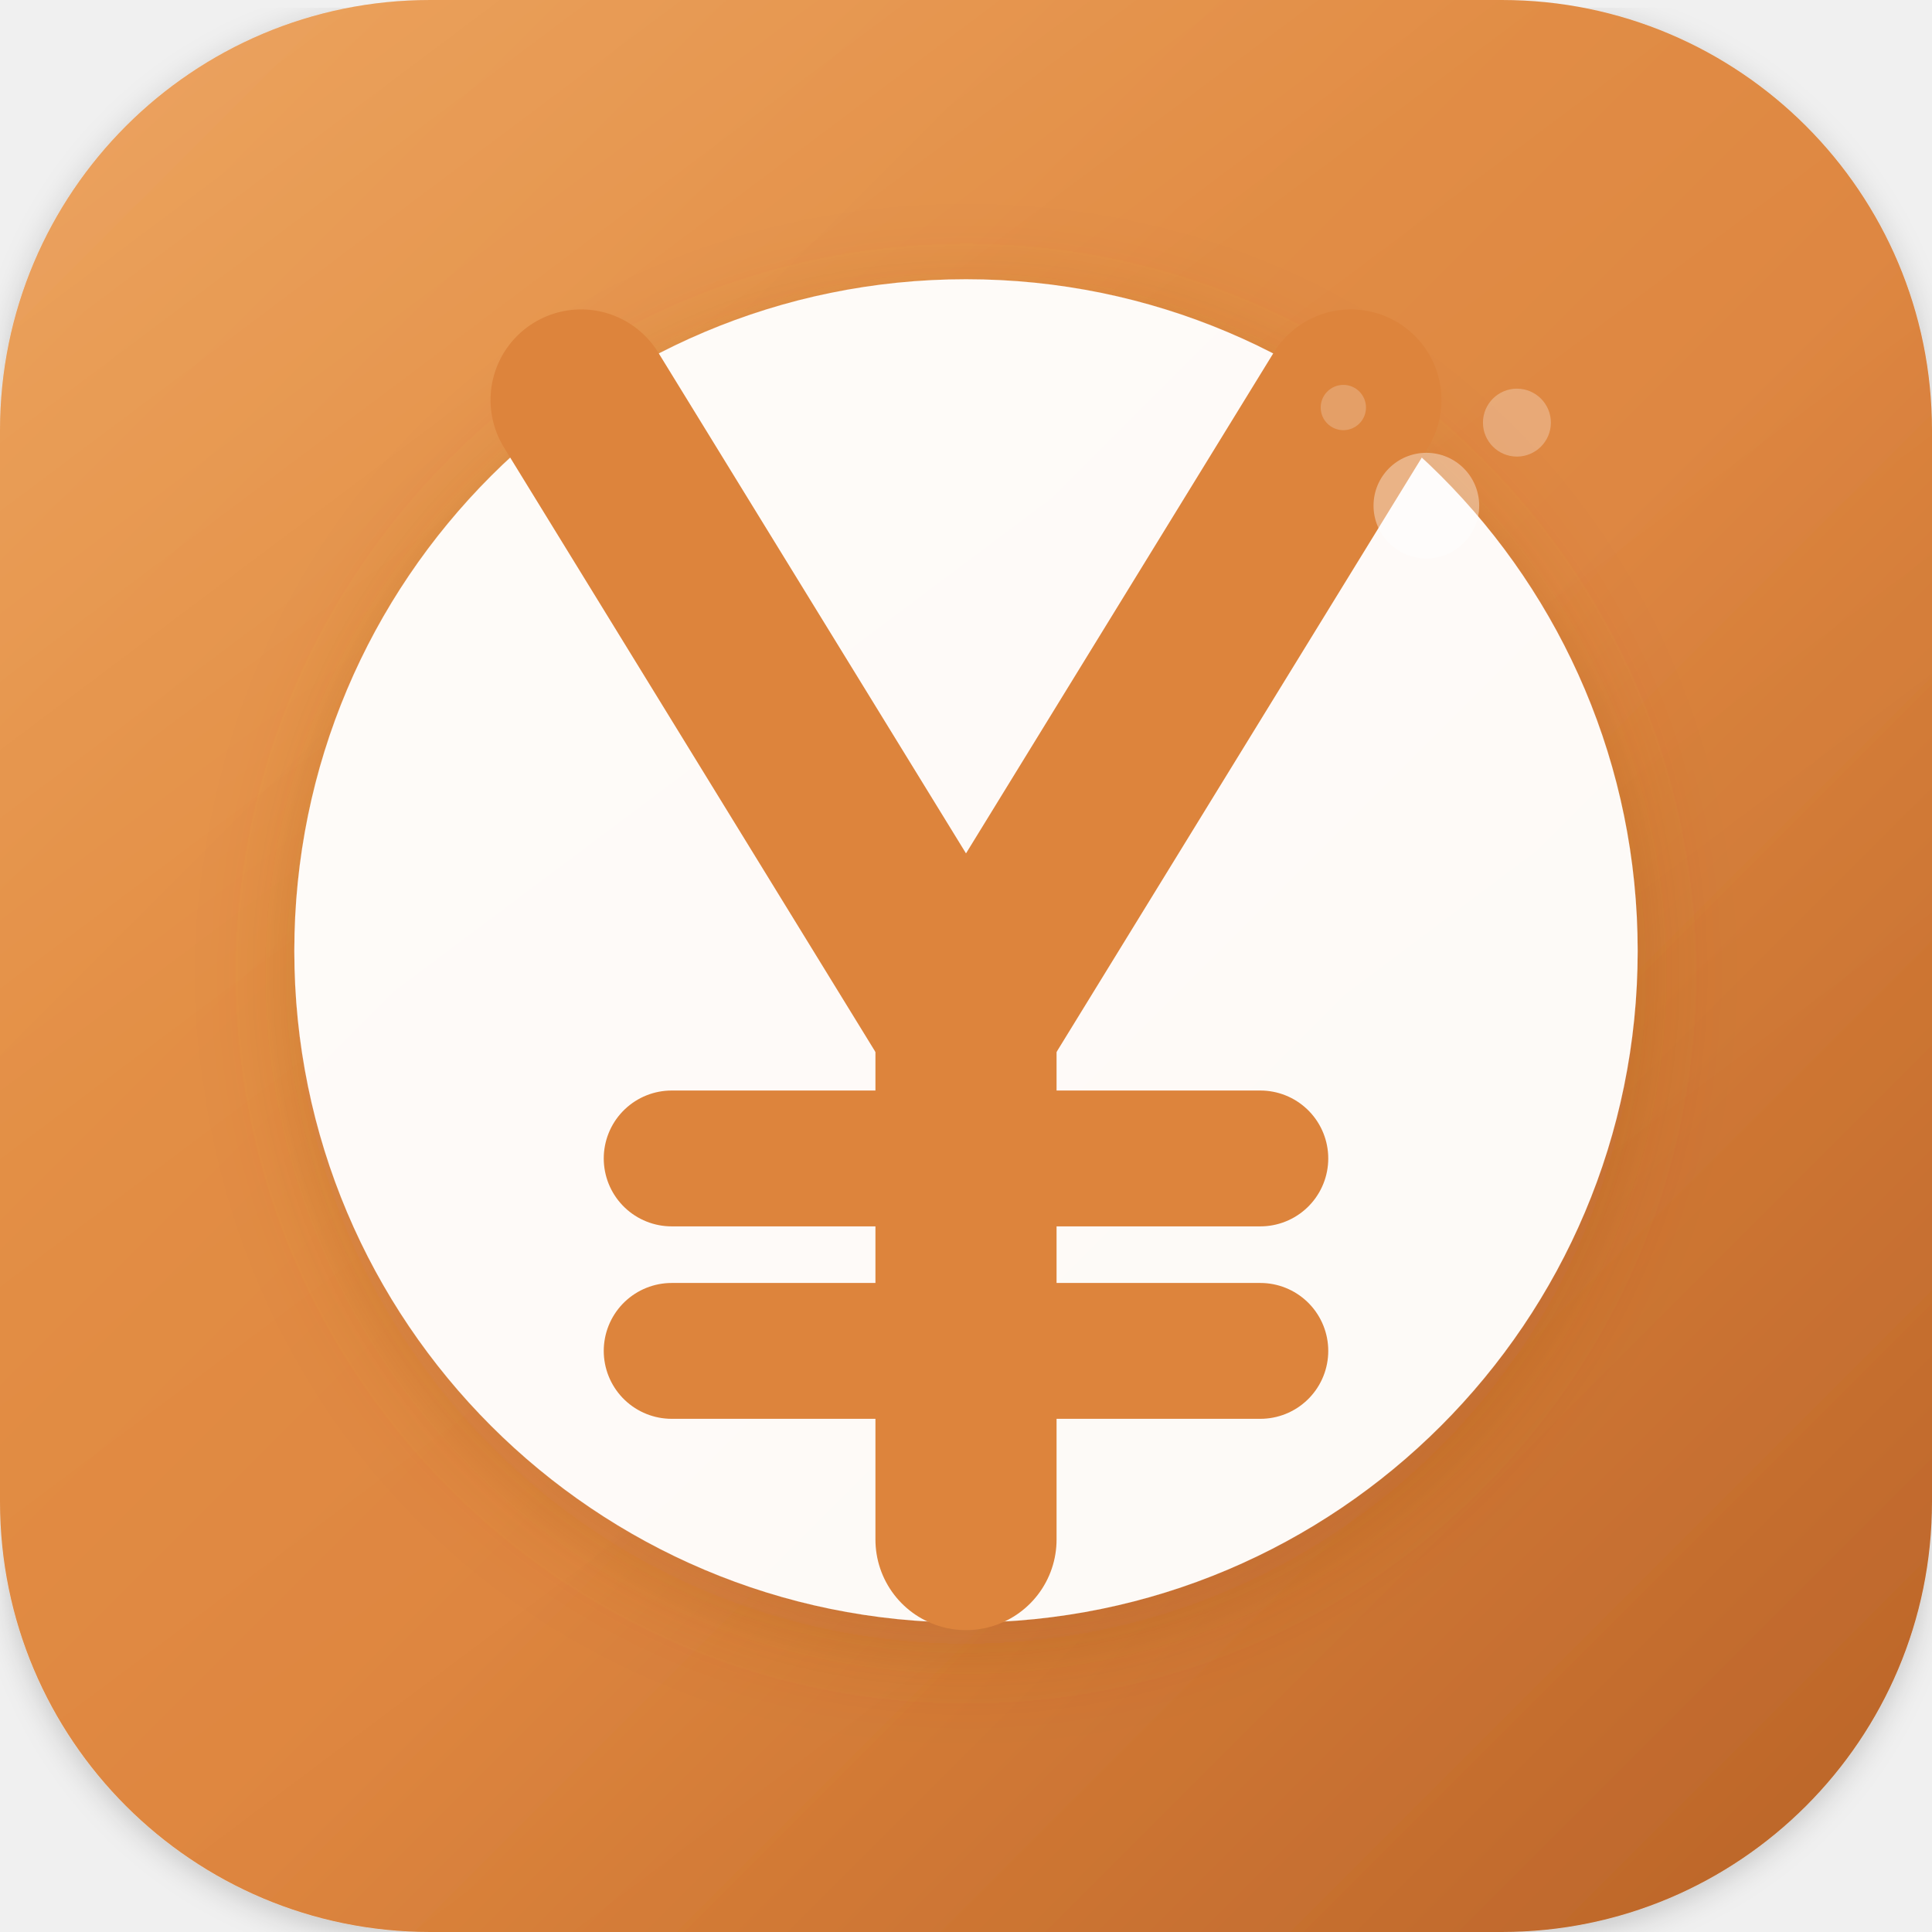
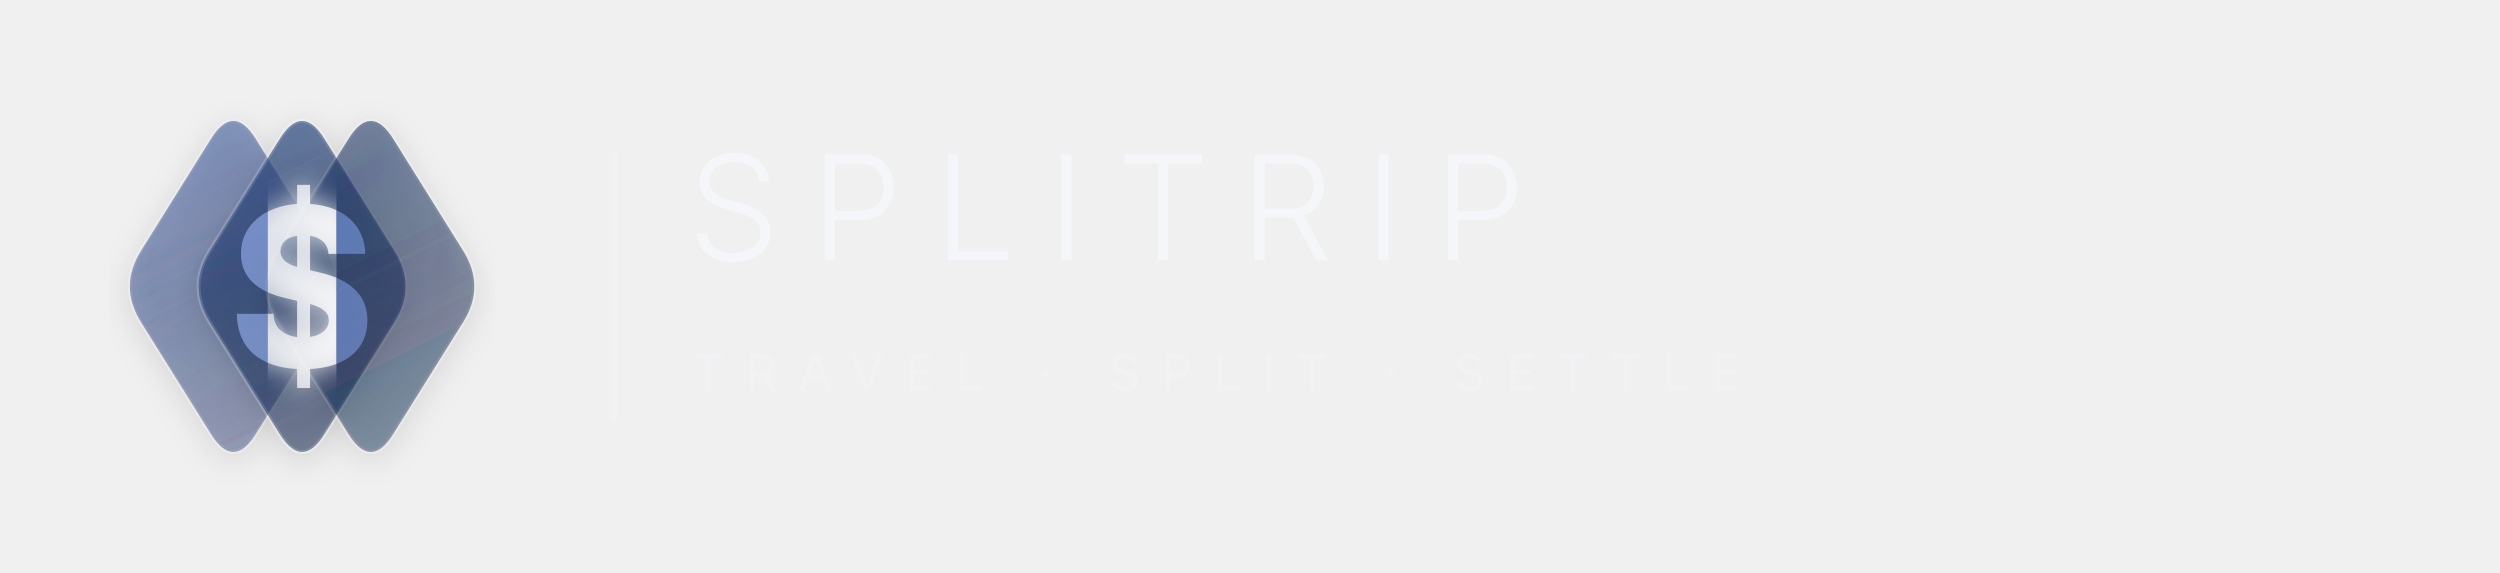
- <svg xmlns="http://www.w3.org/2000/svg" viewBox="0 0 512 512" width="512" height="512">
+ <svg xmlns="http://www.w3.org/2000/svg" width="480" height="110" viewBox="0 0 480 110" fill="none">
  <defs>
-     <linearGradient id="bg-grad" x1="0%" y1="0%" x2="100%" y2="100%">
-       <stop offset="0%" stop-color="#E8913F" />
-       <stop offset="55%" stop-color="#DD843C" />
-       <stop offset="100%" stop-color="#B86228" />
+     <linearGradient id="f1" x1="0" y1="0" x2="60" y2="120" gradientUnits="userSpaceOnUse">
+       <stop offset="0%" stop-color="#3B5BA5" stop-opacity="0.62" />
+       <stop offset="100%" stop-color="#1A2B5F" stop-opacity="0.38" />
    </linearGradient>
-     <filter id="circle-glow" x="-10%" y="-10%" width="120%" height="120%">
-       <feDropShadow dx="0" dy="6" stdDeviation="12" flood-color="rgba(160,80,20,0.28)" />
+     <linearGradient id="f2" x1="30" y1="0" x2="90" y2="120" gradientUnits="userSpaceOnUse">
+       <stop offset="0%" stop-color="#2B4A8A" stop-opacity="0.72" />
+       <stop offset="100%" stop-color="#0E2040" stop-opacity="0.5" />
+     </linearGradient>
+     <linearGradient id="f3" x1="60" y1="0" x2="120" y2="120" gradientUnits="userSpaceOnUse">
+       <stop offset="0%" stop-color="#1E3A6E" stop-opacity="0.62" />
+       <stop offset="100%" stop-color="#0A1A3A" stop-opacity="0.38" />
+     </linearGradient>
+     <linearGradient id="dg" x1="12" y1="60" x2="108" y2="60" gradientUnits="userSpaceOnUse">
+       <stop offset="0%" stop-color="rgba(255,255,255,0.30)" />
+       <stop offset="42%" stop-color="rgba(255,255,255,0.65)" />
+       <stop offset="58%" stop-color="rgba(255,255,255,0.80)" />
+       <stop offset="100%" stop-color="rgba(255,255,255,0.28)" />
+     </linearGradient>
+     <filter id="shadow" x="-10%" y="-10%" width="120%" height="120%">
+       <feDropShadow dx="0" dy="2" stdDeviation="4" flood-color="#000" flood-opacity="0.25" />
    </filter>
-     <filter id="icon-shadow" x="-8%" y="-8%" width="116%" height="116%">
-       <feDropShadow dx="0" dy="2" stdDeviation="4" flood-color="rgba(0,0,0,0.18)" />
+     <filter id="glow" x="-40%" y="-40%" width="180%" height="180%">
+       <feGaussianBlur stdDeviation="3.5" result="blur" />
+       <feMerge>
+         <feMergeNode in="blur" />
+         <feMergeNode in="SourceGraphic" />
+       </feMerge>
    </filter>
+     <clipPath id="c1">
+       <path d="M 17.83,50.67 L 36.17,21.33 Q 42,12 47.83,21.33 L 66.17,50.67 Q 72,60 66.17,69.33 L 47.83,98.67 Q 42,108 36.17,98.67 L 17.83,69.33 Q 12,60 17.83,50.67 Z" />
+     </clipPath>
+     <clipPath id="c2">
+       <path d="M 35.83,50.67 L 54.17,21.33 Q 60,12 65.83,21.33 L 84.17,50.67 Q 90,60 84.17,69.33 L 65.83,98.67 Q 60,108 54.17,98.67 L 35.83,69.33 Q 30,60 35.83,50.67 Z" />
+     </clipPath>
+     <clipPath id="c3">
+       <path d="M 53.83,50.67 L 72.17,21.33 Q 78,12 83.83,21.33 L 102.17,50.67 Q 108,60 102.17,69.33 L 83.83,98.67 Q 78,108 72.17,98.67 L 53.83,69.33 Q 48,60 53.83,50.67 Z" />
+     </clipPath>
+     <mask id="ml">
+       <rect x="0" y="0" width="51" height="120" fill="white" />
+     </mask>
+     <mask id="mc">
+       <rect x="51" y="0" width="18" height="120" fill="white" />
+     </mask>
+     <mask id="mr">
+       <rect x="69" y="0" width="51" height="120" fill="white" />
+     </mask>
  </defs>
-   <rect width="512" height="512" rx="114" fill="url(#bg-grad)" filter="url(#icon-shadow)" />
-   <rect width="512" height="512" rx="114" fill="url(#sheen)" opacity="1">
-     <defs>
-       <linearGradient id="sheen" x1="0%" y1="0%" x2="60%" y2="80%">
-         <stop offset="0%" stop-color="rgba(255,255,255,0.18)" />
-         <stop offset="50%" stop-color="rgba(255,255,255,0.04)" />
-         <stop offset="100%" stop-color="rgba(255,255,255,0)" />
-       </linearGradient>
-     </defs>
-   </rect>
-   <circle cx="256" cy="252" r="178" fill="white" filter="url(#circle-glow)" opacity="0.96" />
-   <g stroke="#DD843C" stroke-linecap="round" stroke-linejoin="round" fill="none">
-     <line x1="154" y1="106" x2="256" y2="272" stroke-width="48" />
-     <line x1="358" y1="106" x2="256" y2="272" stroke-width="48" />
-     <line x1="256" y1="264" x2="256" y2="408" stroke-width="48" />
-     <line x1="178" y1="307" x2="334" y2="307" stroke-width="36" />
-     <line x1="178" y1="358" x2="334" y2="358" stroke-width="36" />
-   </g>
-   <circle cx="378" cy="134" r="14" fill="rgba(255,255,255,0.38)" />
-   <circle cx="402" cy="112" r="9" fill="rgba(255,255,255,0.28)" />
-   <circle cx="356" cy="108" r="6" fill="rgba(255,255,255,0.22)" />
+   <svg x="14" y="11" width="88" height="88" viewBox="0 0 120 120" overflow="visible">
+     <path d="M 17.83,50.67 L 36.17,21.33 Q 42,12 47.83,21.33 L 66.17,50.67 Q 72,60 66.17,69.33 L 47.83,98.67 Q 42,108 36.17,98.67 L 17.83,69.33 Q 12,60 17.83,50.67 Z" fill="url(#f1)" stroke="rgba(255,255,255,0.07)" stroke-width="1" filter="url(#shadow)" />
+     <path d="M 35.83,50.67 L 54.17,21.33 Q 60,12 65.83,21.33 L 84.17,50.67 Q 90,60 84.17,69.33 L 65.83,98.67 Q 60,108 54.17,98.67 L 35.83,69.33 Q 30,60 35.83,50.67 Z" fill="url(#f2)" stroke="rgba(255,255,255,0.13)" stroke-width="1" filter="url(#shadow)" />
+     <path d="M 53.83,50.67 L 72.17,21.33 Q 78,12 83.83,21.33 L 102.17,50.67 Q 108,60 102.17,69.33 L 83.83,98.67 Q 78,108 72.17,98.67 L 53.83,69.33 Q 48,60 53.83,50.67 Z" fill="url(#f3)" stroke="rgba(255,255,255,0.07)" stroke-width="1" filter="url(#shadow)" />
+     <text clip-path="url(#c1)" mask="url(#ml)" x="60" y="60" text-anchor="middle" dominant-baseline="central" font-size="58" font-weight="800" font-family="'Inter','Helvetica Neue',Arial Black,sans-serif" fill="rgba(160,190,255,0.55)">$</text>
+     <text clip-path="url(#c2)" mask="url(#mc)" x="60" y="60" text-anchor="middle" dominant-baseline="central" font-size="58" font-weight="800" font-family="'Inter','Helvetica Neue',Arial Black,sans-serif" fill="url(#dg)" filter="url(#glow)">$</text>
+     <text clip-path="url(#c3)" mask="url(#mr)" x="60" y="60" text-anchor="middle" dominant-baseline="central" font-size="58" font-weight="800" font-family="'Inter','Helvetica Neue',Arial Black,sans-serif" fill="rgba(140,175,255,0.48)">$</text>
+   </svg>
+   <line x1="118" y1="29" x2="118" y2="81" stroke="rgba(255,255,255,0.12)" stroke-width="1" />
+   <text x="132" y="50" font-size="28" font-weight="300" fill="#F4F6FA" font-family="'Inter','Noto Sans TC',system-ui,sans-serif" letter-spacing="6">SPLITRIP</text>
+   <text x="133" y="75" font-size="9.5" fill="rgba(244,246,250,0.38)" font-family="'Inter',system-ui,sans-serif" letter-spacing="4">TRAVEL · SPLIT · SETTLE</text>
</svg>
